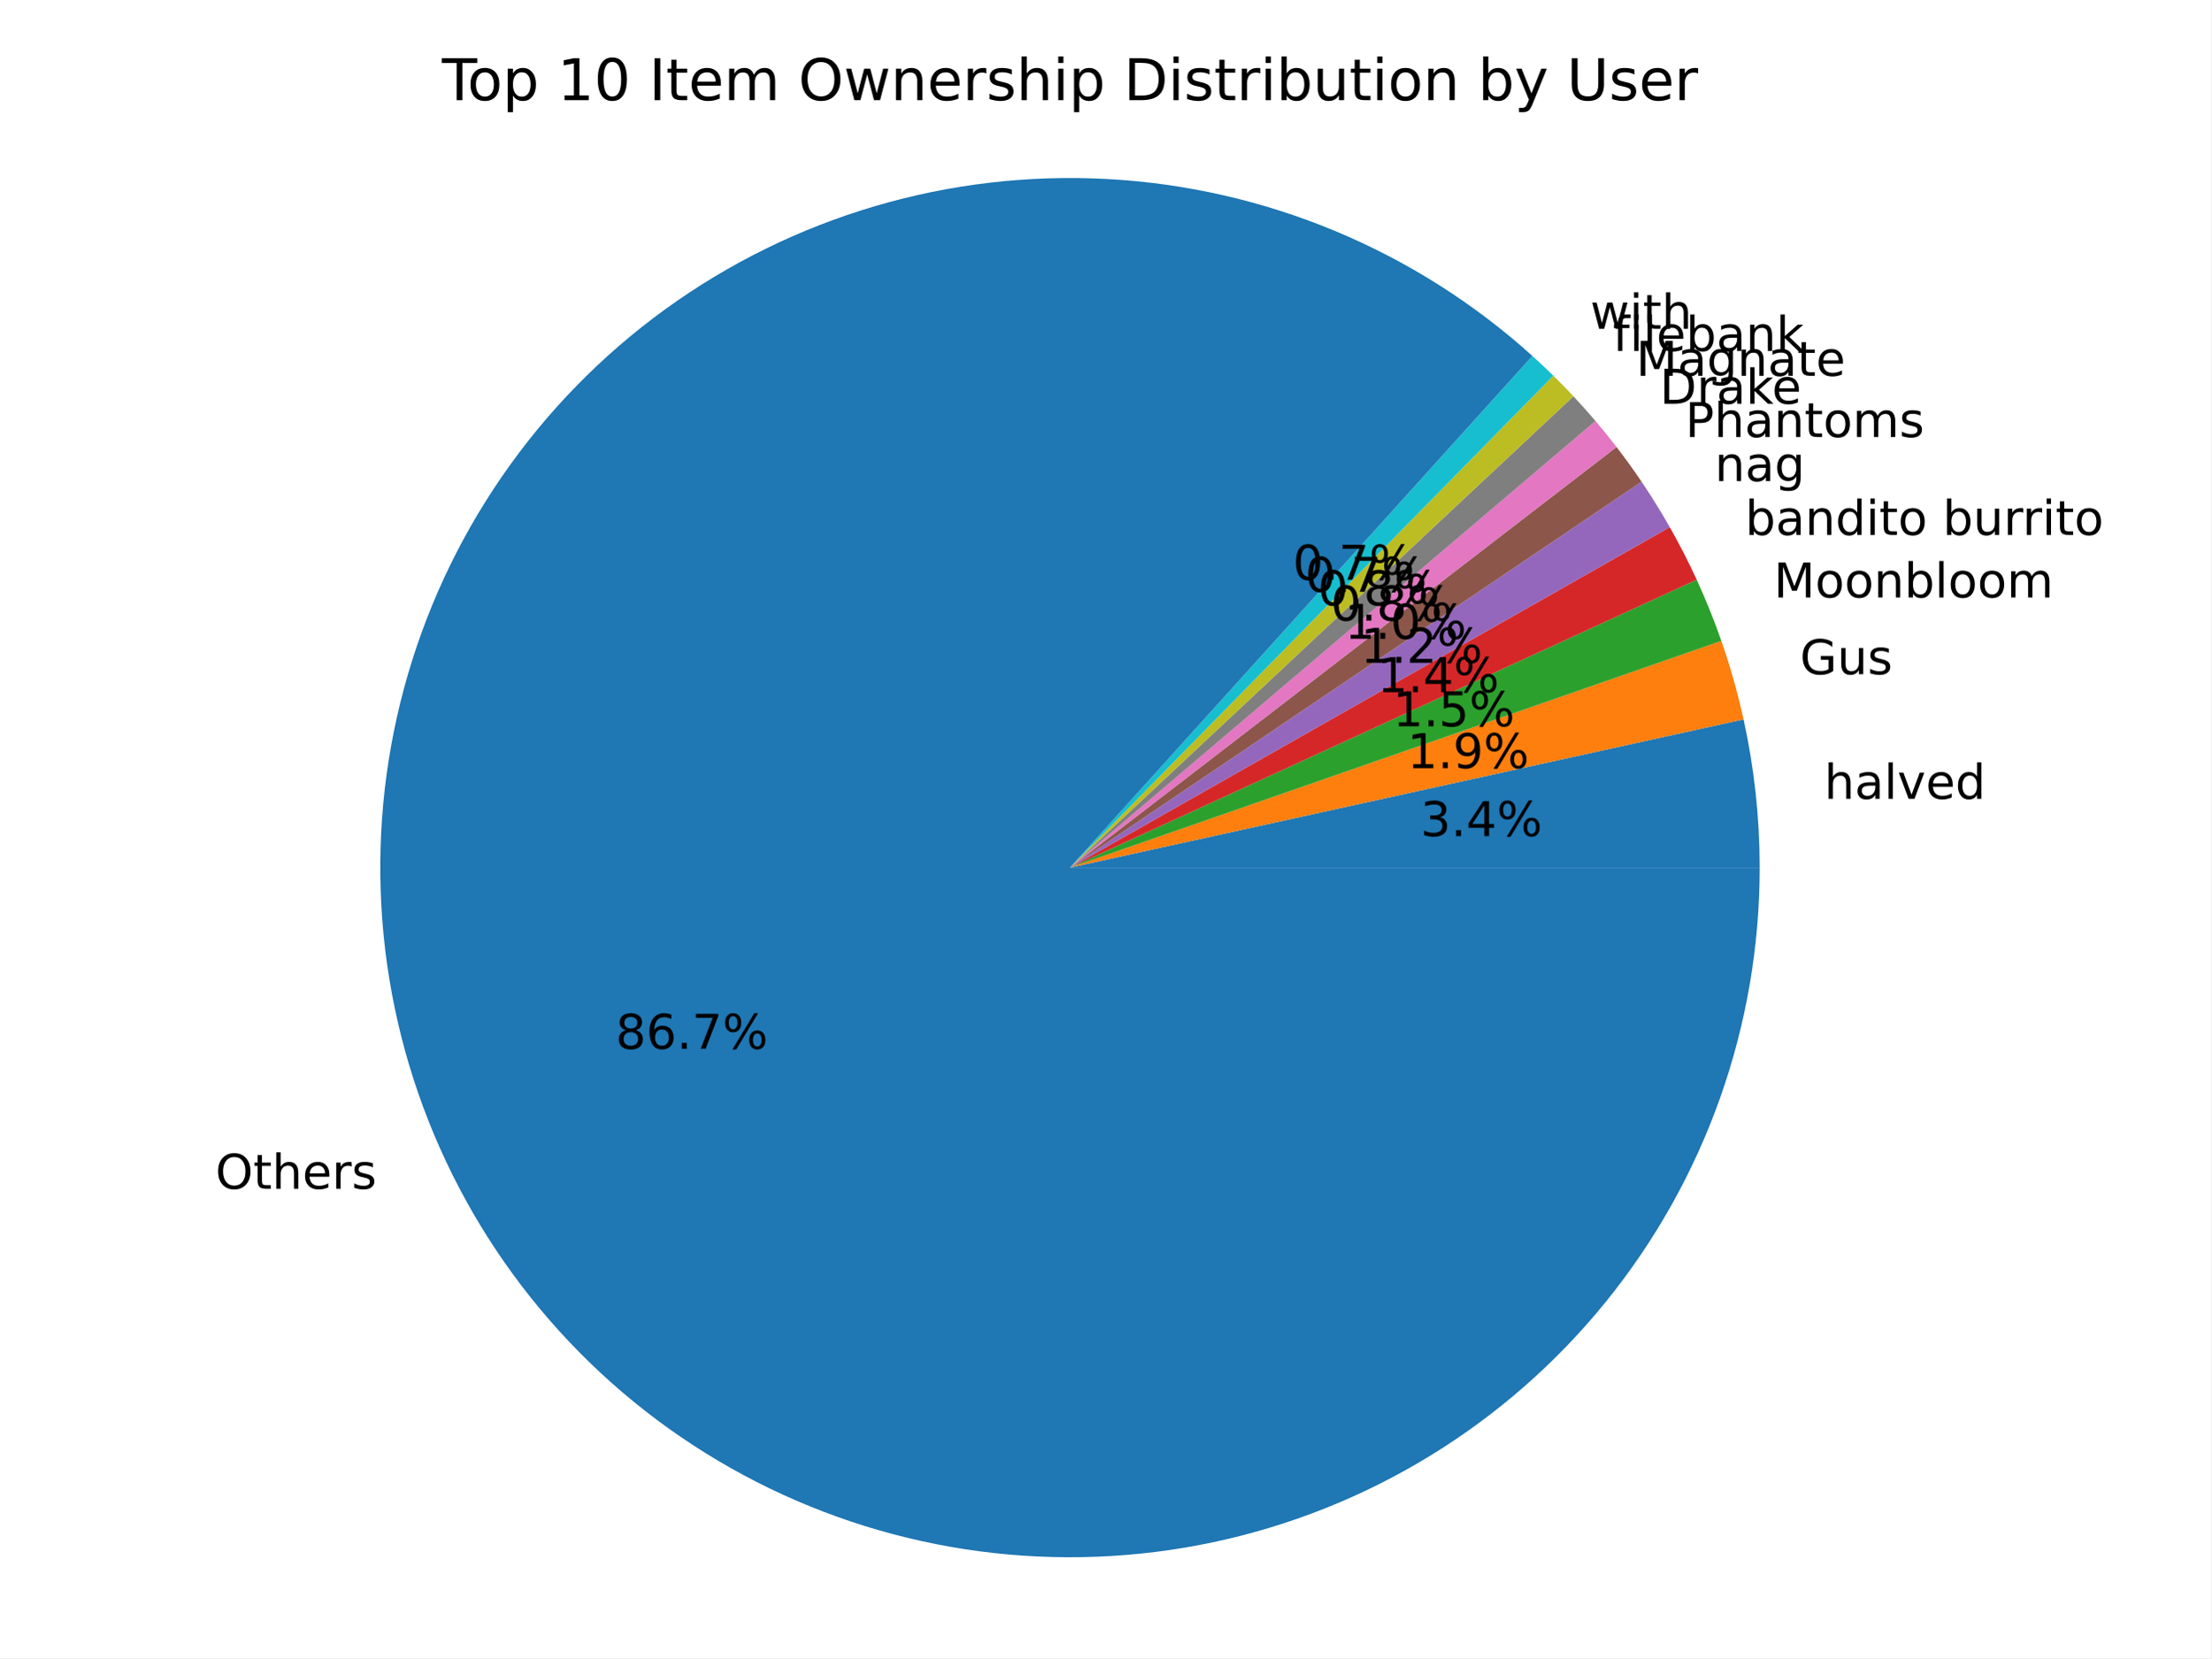
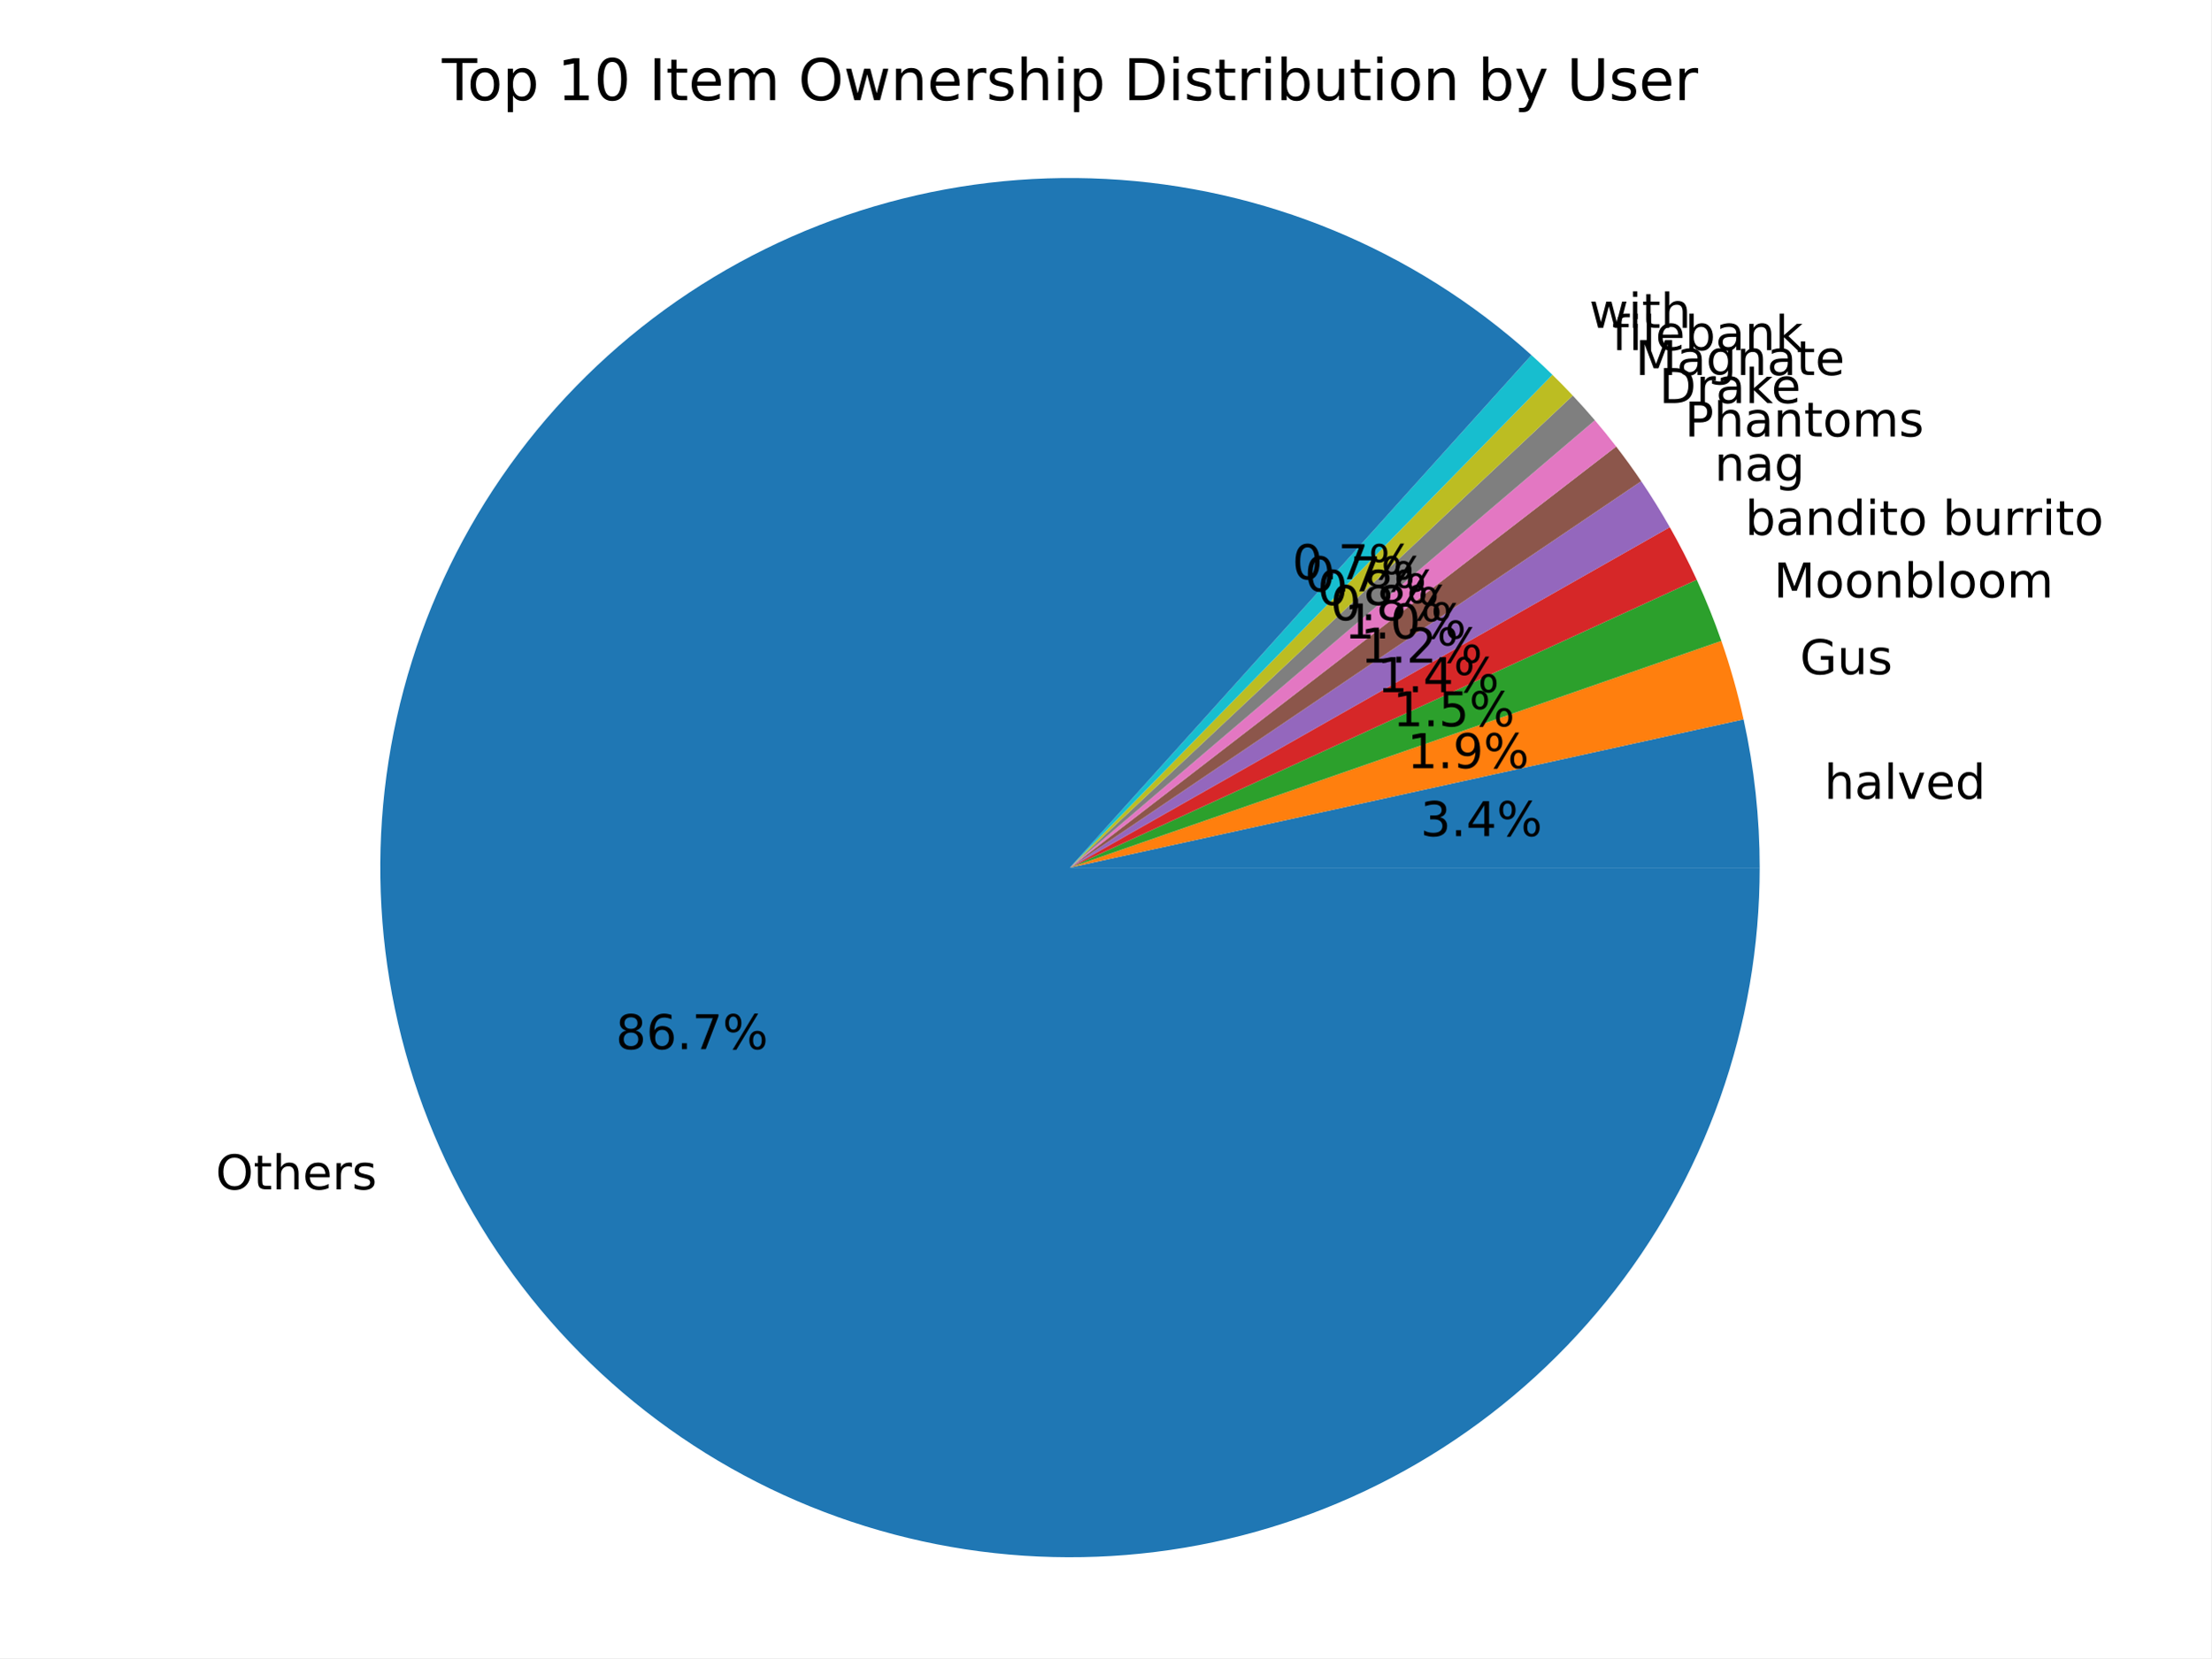
<svg xmlns="http://www.w3.org/2000/svg" xmlns:xlink="http://www.w3.org/1999/xlink" width="460.8pt" height="345.6pt" viewBox="0 0 460.8 345.6" version="1.1">
  <defs>
    <style type="text/css">*{stroke-linejoin: round; stroke-linecap: butt}</style>
  </defs>
  <g id="figure_1">
    <g id="patch_1">
      <path d="M 0 345.6  L 460.8 345.6  L 460.8 0  L 0 0  z " style="fill: #ffffff" />
    </g>
    <g id="axes_1">
      <g id="patch_2">
        <path d="M 366.728 180.84  C 366.728 175.647 366.446 170.458 365.885 165.296  C 365.323 160.133 364.482 155.005 363.366 149.934  L 222.988 180.84  z " style="fill: #1f77b4" />
      </g>
      <g id="patch_3">
        <path d="M 363.366 149.934  C 362.756 147.165 362.065 144.415 361.293 141.687  C 360.521 138.959 359.668 136.255 358.736 133.578  L 222.988 180.84  z " style="fill: #ff7f0e" />
      </g>
      <g id="patch_4">
        <path d="M 358.736 133.578  C 357.982 131.413 357.177 129.267 356.321 127.141  C 355.465 125.016 354.558 122.91 353.601 120.828  L 222.988 180.84  z " style="fill: #2ca02c" />
      </g>
      <g id="patch_5">
        <path d="M 353.601 120.828  C 352.744 118.963 351.847 117.116 350.911 115.289  C 349.974 113.462 348.999 111.655 347.986 109.87  L 222.988 180.84  z " style="fill: #d62728" />
      </g>
      <g id="patch_6">
-         <path d="M 347.986 109.87  C 347.069 108.255 346.12 106.658 345.142 105.079  C 344.163 103.501 343.153 101.942 342.114 100.402  L 222.988 180.84  z " style="fill: #9467bd" />
+         <path d="M 347.986 109.87  C 347.058 108.236 346.098 106.62 345.107 105.024  C 344.116 103.428 343.094 101.851 342.041 100.294  L 222.988 180.84  z " style="fill: #9467bd" />
      </g>
      <g id="patch_7">
-         <path d="M 342.114 100.402  C 341.281 99.169 340.429 97.949 339.559 96.742  C 338.688 95.536 337.799 94.342 336.891 93.163  L 222.988 180.84  z " style="fill: #8c564b" />
+         <path d="M 342.041 100.294  C 341.207 99.062 340.354 97.843 339.482 96.637  C 338.611 95.431 337.72 94.238 336.812 93.06  L 222.988 180.84  z " style="fill: #8c564b" />
      </g>
      <g id="patch_8">
-         <path d="M 336.891 93.163  C 336.182 92.242 335.462 91.33 334.731 90.427  C 334 89.523 333.258 88.629 332.506 87.743  L 222.988 180.84  z " style="fill: #e377c2" />
+         <path d="M 336.812 93.06  C 336.095 92.131 335.368 91.211 334.629 90.3  C 333.89 89.389 333.14 88.487 332.379 87.594  L 222.988 180.84  z " style="fill: #e377c2" />
      </g>
      <g id="patch_9">
-         <path d="M 332.506 87.743  C 331.76 86.866 331.004 85.998 330.237 85.139  C 329.471 84.28 328.694 83.43 327.907 82.59  L 222.988 180.84  z " style="fill: #7f7f7f" />
+         <path d="M 332.379 87.594  C 331.632 86.718 330.875 85.851 330.107 84.993  C 329.339 84.135 328.561 83.286 327.773 82.447  L 222.988 180.84  z " style="fill: #7f7f7f" />
      </g>
      <g id="patch_10">
-         <path d="M 327.907 82.59  C 327.224 81.86 326.533 81.138 325.835 80.423  C 325.137 79.708 324.432 79 323.719 78.3  L 222.988 180.84  z " style="fill: #bcbd22" />
+         <path d="M 327.773 82.447  C 327.082 81.711 326.383 80.982 325.676 80.26  C 324.969 79.538 324.255 78.824 323.533 78.118  L 222.988 180.84  z " style="fill: #bcbd22" />
      </g>
      <g id="patch_11">
-         <path d="M 323.719 78.3  C 323.006 77.6 322.286 76.907 321.559 76.222  C 320.832 75.537 320.097 74.859 319.356 74.189  L 222.988 180.84  z " style="fill: #17becf" />
+         <path d="M 323.533 78.118  C 322.819 77.419 322.097 76.727 321.369 76.043  C 320.64 75.359 319.905 74.683 319.162 74.014  L 222.988 180.84  z " style="fill: #17becf" />
      </g>
      <g id="patch_12">
-         <path d="M 319.356 74.189  C 307.224 63.227 293.309 54.414 278.213 48.132  C 263.117 41.85 247.058 38.189 230.731 37.309  C 214.403 36.428 198.044 38.339 182.36 42.961  C 166.675 47.583 151.894 54.847 138.652 64.441  C 125.411 74.035 113.904 85.818 104.626 99.282  C 95.348 112.746 88.436 127.696 84.186 143.485  C 79.937 159.275 78.413 175.674 79.68 191.976  C 80.947 208.279 84.986 224.246 91.623 239.189  C 98.261 254.133 107.4 267.835 118.647 279.704  C 129.893 291.574 143.083 301.438 157.647 308.87  C 172.211 316.303 187.938 321.197 204.148 323.34  C 220.358 325.483 236.816 324.845 252.811 321.452  C 268.807 318.06 284.107 311.962 298.052 303.423  C 311.996 294.884 324.382 284.028 334.675 271.323  C 344.968 258.618 353.018 244.249 358.478 228.836  C 363.938 213.423 366.728 197.191 366.728 180.84  L 222.988 180.84  z " style="fill: #1f77b4" />
+         <path d="M 319.162 74.014  C 307.014 63.078 293.089 54.293 277.987 48.038  C 262.885 41.784 246.826 38.151 230.503 37.296  C 214.179 36.442 197.829 38.378 182.157 43.021  C 166.484 47.664 151.718 54.947 138.494 64.556  C 125.271 74.164 113.782 85.958 104.524 99.43  C 95.267 112.901 88.374 127.854 84.144 143.643  C 79.914 159.432 78.408 175.827 79.691 192.123  C 80.974 208.418 85.027 224.376 91.676 239.308  C 98.325 254.241 107.473 267.93 118.725 279.787  C 129.977 291.644 143.17 301.494 157.734 308.915  C 172.298 316.335 188.023 321.218 204.229 323.351  C 220.435 325.484 236.887 324.837 252.875 321.439  C 268.864 318.04 284.156 311.939 298.093 303.398  C 312.03 294.857 324.409 284.001 334.696 271.298  C 344.982 258.595 353.027 244.229 358.483 228.821  C 363.94 213.413 366.728 197.186 366.728 180.84  L 222.988 180.84  z " style="fill: #1f77b4" />
      </g>
      <g id="matplotlib.axis_1" />
      <g id="matplotlib.axis_2" />
      <g id="text_1">
        <g transform="translate(380.1746 166.5006) scale(0.1 -0.1)">
          <defs>
            <path id="DejaVuSans-68" d="M 3513 2113  L 3513 0  L 2938 0  L 2938 2094  Q 2938 2591 2744 2837  Q 2550 3084 2163 3084  Q 1697 3084 1428 2787  Q 1159 2491 1159 1978  L 1159 0  L 581 0  L 581 4863  L 1159 4863  L 1159 2956  Q 1366 3272 1645 3428  Q 1925 3584 2291 3584  Q 2894 3584 3203 3211  Q 3513 2838 3513 2113  z " transform="scale(0.015625)" />
            <path id="DejaVuSans-61" d="M 2194 1759  Q 1497 1759 1228 1600  Q 959 1441 959 1056  Q 959 750 1161 570  Q 1363 391 1709 391  Q 2188 391 2477 730  Q 2766 1069 2766 1631  L 2766 1759  L 2194 1759  z M 3341 1997  L 3341 0  L 2766 0  L 2766 531  Q 2569 213 2275 61  Q 1981 -91 1556 -91  Q 1019 -91 701 211  Q 384 513 384 1019  Q 384 1609 779 1909  Q 1175 2209 1959 2209  L 2766 2209  L 2766 2266  Q 2766 2663 2505 2880  Q 2244 3097 1772 3097  Q 1472 3097 1187 3025  Q 903 2953 641 2809  L 641 3341  Q 956 3463 1253 3523  Q 1550 3584 1831 3584  Q 2591 3584 2966 3190  Q 3341 2797 3341 1997  z " transform="scale(0.015625)" />
            <path id="DejaVuSans-6c" d="M 603 4863  L 1178 4863  L 1178 0  L 603 0  L 603 4863  z " transform="scale(0.015625)" />
            <path id="DejaVuSans-76" d="M 191 3500  L 800 3500  L 1894 563  L 2988 3500  L 3597 3500  L 2284 0  L 1503 0  L 191 3500  z " transform="scale(0.015625)" />
            <path id="DejaVuSans-65" d="M 3597 1894  L 3597 1613  L 953 1613  Q 991 1019 1311 708  Q 1631 397 2203 397  Q 2534 397 2845 478  Q 3156 559 3463 722  L 3463 178  Q 3153 47 2828 -22  Q 2503 -91 2169 -91  Q 1331 -91 842 396  Q 353 884 353 1716  Q 353 2575 817 3079  Q 1281 3584 2069 3584  Q 2775 3584 3186 3129  Q 3597 2675 3597 1894  z M 3022 2063  Q 3016 2534 2758 2815  Q 2500 3097 2075 3097  Q 1594 3097 1305 2825  Q 1016 2553 972 2059  L 3022 2063  z " transform="scale(0.015625)" />
            <path id="DejaVuSans-64" d="M 2906 2969  L 2906 4863  L 3481 4863  L 3481 0  L 2906 0  L 2906 525  Q 2725 213 2448 61  Q 2172 -91 1784 -91  Q 1150 -91 751 415  Q 353 922 353 1747  Q 353 2572 751 3078  Q 1150 3584 1784 3584  Q 2172 3584 2448 3432  Q 2725 3281 2906 2969  z M 947 1747  Q 947 1113 1208 752  Q 1469 391 1925 391  Q 2381 391 2643 752  Q 2906 1113 2906 1747  Q 2906 2381 2643 2742  Q 2381 3103 1925 3103  Q 1469 3103 1208 2742  Q 947 2381 947 1747  z " transform="scale(0.015625)" />
          </defs>
          <use xlink:href="#DejaVuSans-68" />
          <use xlink:href="#DejaVuSans-61" x="63.379" />
          <use xlink:href="#DejaVuSans-6c" x="124.658" />
          <use xlink:href="#DejaVuSans-76" x="152.441" />
          <use xlink:href="#DejaVuSans-65" x="211.621" />
          <use xlink:href="#DejaVuSans-64" x="273.145" />
        </g>
      </g>
      <g id="text_2">
        <g transform="translate(296.0237 174.2728) scale(0.1 -0.1)">
          <defs>
            <path id="DejaVuSans-33" d="M 2597 2516  Q 3050 2419 3304 2112  Q 3559 1806 3559 1356  Q 3559 666 3084 287  Q 2609 -91 1734 -91  Q 1441 -91 1130 -33  Q 819 25 488 141  L 488 750  Q 750 597 1062 519  Q 1375 441 1716 441  Q 2309 441 2620 675  Q 2931 909 2931 1356  Q 2931 1769 2642 2001  Q 2353 2234 1838 2234  L 1294 2234  L 1294 2753  L 1863 2753  Q 2328 2753 2575 2939  Q 2822 3125 2822 3475  Q 2822 3834 2567 4026  Q 2313 4219 1838 4219  Q 1578 4219 1281 4162  Q 984 4106 628 3988  L 628 4550  Q 988 4650 1302 4700  Q 1616 4750 1894 4750  Q 2613 4750 3031 4423  Q 3450 4097 3450 3541  Q 3450 3153 3228 2886  Q 3006 2619 2597 2516  z " transform="scale(0.015625)" />
            <path id="DejaVuSans-2e" d="M 684 794  L 1344 794  L 1344 0  L 684 0  L 684 794  z " transform="scale(0.015625)" />
            <path id="DejaVuSans-34" d="M 2419 4116  L 825 1625  L 2419 1625  L 2419 4116  z M 2253 4666  L 3047 4666  L 3047 1625  L 3713 1625  L 3713 1100  L 3047 1100  L 3047 0  L 2419 0  L 2419 1100  L 313 1100  L 313 1709  L 2253 4666  z " transform="scale(0.015625)" />
            <path id="DejaVuSans-25" d="M 4653 2053  Q 4381 2053 4226 1822  Q 4072 1591 4072 1178  Q 4072 772 4226 539  Q 4381 306 4653 306  Q 4919 306 5073 539  Q 5228 772 5228 1178  Q 5228 1588 5073 1820  Q 4919 2053 4653 2053  z M 4653 2450  Q 5147 2450 5437 2106  Q 5728 1763 5728 1178  Q 5728 594 5436 251  Q 5144 -91 4653 -91  Q 4153 -91 3862 251  Q 3572 594 3572 1178  Q 3572 1766 3864 2108  Q 4156 2450 4653 2450  z M 1428 4353  Q 1159 4353 1004 4120  Q 850 3888 850 3481  Q 850 3069 1003 2837  Q 1156 2606 1428 2606  Q 1700 2606 1854 2837  Q 2009 3069 2009 3481  Q 2009 3884 1853 4118  Q 1697 4353 1428 4353  z M 4250 4750  L 4750 4750  L 1831 -91  L 1331 -91  L 4250 4750  z M 1428 4750  Q 1922 4750 2215 4408  Q 2509 4066 2509 3481  Q 2509 2891 2217 2550  Q 1925 2209 1428 2209  Q 931 2209 642 2551  Q 353 2894 353 3481  Q 353 4063 643 4406  Q 934 4750 1428 4750  z " transform="scale(0.015625)" />
          </defs>
          <use xlink:href="#DejaVuSans-33" />
          <use xlink:href="#DejaVuSans-2e" x="63.623" />
          <use xlink:href="#DejaVuSans-34" x="95.41" />
          <use xlink:href="#DejaVuSans-25" x="159.033" />
        </g>
      </g>
      <g id="text_3">
        <g transform="translate(375.1233 140.5312) scale(0.1 -0.1)">
          <defs>
            <path id="DejaVuSans-47" d="M 3809 666  L 3809 1919  L 2778 1919  L 2778 2438  L 4434 2438  L 4434 434  Q 4069 175 3628 42  Q 3188 -91 2688 -91  Q 1594 -91 976 548  Q 359 1188 359 2328  Q 359 3472 976 4111  Q 1594 4750 2688 4750  Q 3144 4750 3555 4637  Q 3966 4525 4313 4306  L 4313 3634  Q 3963 3931 3569 4081  Q 3175 4231 2741 4231  Q 1884 4231 1454 3753  Q 1025 3275 1025 2328  Q 1025 1384 1454 906  Q 1884 428 2741 428  Q 3075 428 3337 486  Q 3600 544 3809 666  z " transform="scale(0.015625)" />
            <path id="DejaVuSans-75" d="M 544 1381  L 544 3500  L 1119 3500  L 1119 1403  Q 1119 906 1312 657  Q 1506 409 1894 409  Q 2359 409 2629 706  Q 2900 1003 2900 1516  L 2900 3500  L 3475 3500  L 3475 0  L 2900 0  L 2900 538  Q 2691 219 2414 64  Q 2138 -91 1772 -91  Q 1169 -91 856 284  Q 544 659 544 1381  z M 1991 3584  L 1991 3584  z " transform="scale(0.015625)" />
            <path id="DejaVuSans-73" d="M 2834 3397  L 2834 2853  Q 2591 2978 2328 3040  Q 2066 3103 1784 3103  Q 1356 3103 1142 2972  Q 928 2841 928 2578  Q 928 2378 1081 2264  Q 1234 2150 1697 2047  L 1894 2003  Q 2506 1872 2764 1633  Q 3022 1394 3022 966  Q 3022 478 2636 193  Q 2250 -91 1575 -91  Q 1294 -91 989 -36  Q 684 19 347 128  L 347 722  Q 666 556 975 473  Q 1284 391 1588 391  Q 1994 391 2212 530  Q 2431 669 2431 922  Q 2431 1156 2273 1281  Q 2116 1406 1581 1522  L 1381 1569  Q 847 1681 609 1914  Q 372 2147 372 2553  Q 372 3047 722 3315  Q 1072 3584 1716 3584  Q 2034 3584 2315 3537  Q 2597 3491 2834 3397  z " transform="scale(0.015625)" />
          </defs>
          <use xlink:href="#DejaVuSans-47" />
          <use xlink:href="#DejaVuSans-75" x="77.49" />
          <use xlink:href="#DejaVuSans-73" x="140.869" />
        </g>
      </g>
      <g id="text_4">
        <g transform="translate(293.2684 160.1077) scale(0.1 -0.1)">
          <defs>
            <path id="DejaVuSans-31" d="M 794 531  L 1825 531  L 1825 4091  L 703 3866  L 703 4441  L 1819 4666  L 2450 4666  L 2450 531  L 3481 531  L 3481 0  L 794 0  L 794 531  z " transform="scale(0.015625)" />
            <path id="DejaVuSans-39" d="M 703 97  L 703 672  Q 941 559 1184 500  Q 1428 441 1663 441  Q 2288 441 2617 861  Q 2947 1281 2994 2138  Q 2813 1869 2534 1725  Q 2256 1581 1919 1581  Q 1219 1581 811 2004  Q 403 2428 403 3163  Q 403 3881 828 4315  Q 1253 4750 1959 4750  Q 2769 4750 3195 4129  Q 3622 3509 3622 2328  Q 3622 1225 3098 567  Q 2575 -91 1691 -91  Q 1453 -91 1209 -44  Q 966 3 703 97  z M 1959 2075  Q 2384 2075 2632 2365  Q 2881 2656 2881 3163  Q 2881 3666 2632 3958  Q 2384 4250 1959 4250  Q 1534 4250 1286 3958  Q 1038 3666 1038 3163  Q 1038 2656 1286 2365  Q 1534 2075 1959 2075  z " transform="scale(0.015625)" />
          </defs>
          <use xlink:href="#DejaVuSans-31" />
          <use xlink:href="#DejaVuSans-2e" x="63.623" />
          <use xlink:href="#DejaVuSans-39" x="95.41" />
          <use xlink:href="#DejaVuSans-25" x="159.033" />
        </g>
      </g>
      <g id="text_5">
        <g transform="translate(369.654 124.5309) scale(0.1 -0.1)">
          <defs>
            <path id="DejaVuSans-4d" d="M 628 4666  L 1569 4666  L 2759 1491  L 3956 4666  L 4897 4666  L 4897 0  L 4281 0  L 4281 4097  L 3078 897  L 2444 897  L 1241 4097  L 1241 0  L 628 0  L 628 4666  z " transform="scale(0.015625)" />
            <path id="DejaVuSans-6f" d="M 1959 3097  Q 1497 3097 1228 2736  Q 959 2375 959 1747  Q 959 1119 1226 758  Q 1494 397 1959 397  Q 2419 397 2687 759  Q 2956 1122 2956 1747  Q 2956 2369 2687 2733  Q 2419 3097 1959 3097  z M 1959 3584  Q 2709 3584 3137 3096  Q 3566 2609 3566 1747  Q 3566 888 3137 398  Q 2709 -91 1959 -91  Q 1206 -91 779 398  Q 353 888 353 1747  Q 353 2609 779 3096  Q 1206 3584 1959 3584  z " transform="scale(0.015625)" />
            <path id="DejaVuSans-6e" d="M 3513 2113  L 3513 0  L 2938 0  L 2938 2094  Q 2938 2591 2744 2837  Q 2550 3084 2163 3084  Q 1697 3084 1428 2787  Q 1159 2491 1159 1978  L 1159 0  L 581 0  L 581 3500  L 1159 3500  L 1159 2956  Q 1366 3272 1645 3428  Q 1925 3584 2291 3584  Q 2894 3584 3203 3211  Q 3513 2838 3513 2113  z " transform="scale(0.015625)" />
            <path id="DejaVuSans-62" d="M 3116 1747  Q 3116 2381 2855 2742  Q 2594 3103 2138 3103  Q 1681 3103 1420 2742  Q 1159 2381 1159 1747  Q 1159 1113 1420 752  Q 1681 391 2138 391  Q 2594 391 2855 752  Q 3116 1113 3116 1747  z M 1159 2969  Q 1341 3281 1617 3432  Q 1894 3584 2278 3584  Q 2916 3584 3314 3078  Q 3713 2572 3713 1747  Q 3713 922 3314 415  Q 2916 -91 2278 -91  Q 1894 -91 1617 61  Q 1341 213 1159 525  L 1159 0  L 581 0  L 581 4863  L 1159 4863  L 1159 2969  z " transform="scale(0.015625)" />
            <path id="DejaVuSans-6d" d="M 3328 2828  Q 3544 3216 3844 3400  Q 4144 3584 4550 3584  Q 5097 3584 5394 3201  Q 5691 2819 5691 2113  L 5691 0  L 5113 0  L 5113 2094  Q 5113 2597 4934 2840  Q 4756 3084 4391 3084  Q 3944 3084 3684 2787  Q 3425 2491 3425 1978  L 3425 0  L 2847 0  L 2847 2094  Q 2847 2600 2669 2842  Q 2491 3084 2119 3084  Q 1678 3084 1418 2786  Q 1159 2488 1159 1978  L 1159 0  L 581 0  L 581 3500  L 1159 3500  L 1159 2956  Q 1356 3278 1631 3431  Q 1906 3584 2284 3584  Q 2666 3584 2933 3390  Q 3200 3197 3328 2828  z " transform="scale(0.015625)" />
          </defs>
          <use xlink:href="#DejaVuSans-4d" />
          <use xlink:href="#DejaVuSans-6f" x="86.279" />
          <use xlink:href="#DejaVuSans-6f" x="147.461" />
          <use xlink:href="#DejaVuSans-6e" x="208.643" />
          <use xlink:href="#DejaVuSans-62" x="272.021" />
          <use xlink:href="#DejaVuSans-6c" x="335.498" />
          <use xlink:href="#DejaVuSans-6f" x="363.281" />
          <use xlink:href="#DejaVuSans-6f" x="424.463" />
          <use xlink:href="#DejaVuSans-6d" x="485.645" />
        </g>
      </g>
      <g id="text_6">
        <g transform="translate(290.2852 151.3802) scale(0.1 -0.1)">
          <defs>
            <path id="DejaVuSans-35" d="M 691 4666  L 3169 4666  L 3169 4134  L 1269 4134  L 1269 2991  Q 1406 3038 1543 3061  Q 1681 3084 1819 3084  Q 2600 3084 3056 2656  Q 3513 2228 3513 1497  Q 3513 744 3044 326  Q 2575 -91 1722 -91  Q 1428 -91 1123 -41  Q 819 9 494 109  L 494 744  Q 775 591 1075 516  Q 1375 441 1709 441  Q 2250 441 2565 725  Q 2881 1009 2881 1497  Q 2881 1984 2565 2268  Q 2250 2553 1709 2553  Q 1456 2553 1204 2497  Q 953 2441 691 2322  L 691 4666  z " transform="scale(0.015625)" />
          </defs>
          <use xlink:href="#DejaVuSans-31" />
          <use xlink:href="#DejaVuSans-2e" x="63.623" />
          <use xlink:href="#DejaVuSans-35" x="95.41" />
          <use xlink:href="#DejaVuSans-25" x="159.033" />
        </g>
      </g>
      <g id="text_7">
        <g transform="translate(363.7029 111.4931) scale(0.1 -0.1)">
          <defs>
            <path id="DejaVuSans-69" d="M 603 3500  L 1178 3500  L 1178 0  L 603 0  L 603 3500  z M 603 4863  L 1178 4863  L 1178 4134  L 603 4134  L 603 4863  z " transform="scale(0.015625)" />
            <path id="DejaVuSans-74" d="M 1172 4494  L 1172 3500  L 2356 3500  L 2356 3053  L 1172 3053  L 1172 1153  Q 1172 725 1289 603  Q 1406 481 1766 481  L 2356 481  L 2356 0  L 1766 0  Q 1100 0 847 248  Q 594 497 594 1153  L 594 3053  L 172 3053  L 172 3500  L 594 3500  L 594 4494  L 1172 4494  z " transform="scale(0.015625)" />
            <path id="DejaVuSans-20" transform="scale(0.015625)" />
            <path id="DejaVuSans-72" d="M 2631 2963  Q 2534 3019 2420 3045  Q 2306 3072 2169 3072  Q 1681 3072 1420 2755  Q 1159 2438 1159 1844  L 1159 0  L 581 0  L 581 3500  L 1159 3500  L 1159 2956  Q 1341 3275 1631 3429  Q 1922 3584 2338 3584  Q 2397 3584 2469 3576  Q 2541 3569 2628 3553  L 2631 2963  z " transform="scale(0.015625)" />
          </defs>
          <use xlink:href="#DejaVuSans-62" />
          <use xlink:href="#DejaVuSans-61" x="63.477" />
          <use xlink:href="#DejaVuSans-6e" x="124.756" />
          <use xlink:href="#DejaVuSans-64" x="188.135" />
          <use xlink:href="#DejaVuSans-69" x="251.611" />
          <use xlink:href="#DejaVuSans-74" x="279.395" />
          <use xlink:href="#DejaVuSans-6f" x="318.604" />
          <use xlink:href="#DejaVuSans-20" x="379.785" />
          <use xlink:href="#DejaVuSans-62" x="411.572" />
          <use xlink:href="#DejaVuSans-75" x="475.049" />
          <use xlink:href="#DejaVuSans-72" x="538.428" />
          <use xlink:href="#DejaVuSans-72" x="577.791" />
          <use xlink:href="#DejaVuSans-69" x="618.904" />
          <use xlink:href="#DejaVuSans-74" x="646.688" />
          <use xlink:href="#DejaVuSans-6f" x="685.896" />
        </g>
      </g>
      <g id="text_8">
        <g transform="translate(287.0392 144.2687) scale(0.1 -0.1)">
          <use xlink:href="#DejaVuSans-31" />
          <use xlink:href="#DejaVuSans-2e" x="63.623" />
          <use xlink:href="#DejaVuSans-34" x="95.41" />
          <use xlink:href="#DejaVuSans-25" x="159.033" />
        </g>
      </g>
      <g id="text_9">
-         <g transform="translate(357.3569 100.2627) scale(0.1 -0.1)">
+         <g transform="translate(357.3191 100.2017) scale(0.1 -0.1)">
          <defs>
            <path id="DejaVuSans-67" d="M 2906 1791  Q 2906 2416 2648 2759  Q 2391 3103 1925 3103  Q 1463 3103 1205 2759  Q 947 2416 947 1791  Q 947 1169 1205 825  Q 1463 481 1925 481  Q 2391 481 2648 825  Q 2906 1169 2906 1791  z M 3481 434  Q 3481 -459 3084 -895  Q 2688 -1331 1869 -1331  Q 1566 -1331 1297 -1286  Q 1028 -1241 775 -1147  L 775 -588  Q 1028 -725 1275 -790  Q 1522 -856 1778 -856  Q 2344 -856 2625 -561  Q 2906 -266 2906 331  L 2906 616  Q 2728 306 2450 153  Q 2172 0 1784 0  Q 1141 0 747 490  Q 353 981 353 1791  Q 353 2603 747 3093  Q 1141 3584 1784 3584  Q 2172 3584 2450 3431  Q 2728 3278 2906 2969  L 2906 3500  L 3481 3500  L 3481 434  z " transform="scale(0.015625)" />
          </defs>
          <use xlink:href="#DejaVuSans-6e" />
          <use xlink:href="#DejaVuSans-61" x="63.379" />
          <use xlink:href="#DejaVuSans-67" x="124.658" />
        </g>
      </g>
      <g id="text_10">
-         <g transform="translate(283.5777 138.143) scale(0.1 -0.1)">
+         <g transform="translate(283.5571 138.1098) scale(0.1 -0.1)">
          <defs>
            <path id="DejaVuSans-32" d="M 1228 531  L 3431 531  L 3431 0  L 469 0  L 469 531  Q 828 903 1448 1529  Q 2069 2156 2228 2338  Q 2531 2678 2651 2914  Q 2772 3150 2772 3378  Q 2772 3750 2511 3984  Q 2250 4219 1831 4219  Q 1534 4219 1204 4116  Q 875 4013 500 3803  L 500 4441  Q 881 4594 1212 4672  Q 1544 4750 1819 4750  Q 2544 4750 2975 4387  Q 3406 4025 3406 3419  Q 3406 3131 3298 2873  Q 3191 2616 2906 2266  Q 2828 2175 2409 1742  Q 1991 1309 1228 531  z " transform="scale(0.015625)" />
          </defs>
          <use xlink:href="#DejaVuSans-31" />
          <use xlink:href="#DejaVuSans-2e" x="63.623" />
          <use xlink:href="#DejaVuSans-32" x="95.41" />
          <use xlink:href="#DejaVuSans-25" x="159.033" />
        </g>
      </g>
      <g id="text_11">
-         <g transform="translate(351.2158 91.0919) scale(0.1 -0.1)">
+         <g transform="translate(351.1319 90.97566) scale(0.1 -0.1)">
          <defs>
            <path id="DejaVuSans-50" d="M 1259 4147  L 1259 2394  L 2053 2394  Q 2494 2394 2734 2622  Q 2975 2850 2975 3272  Q 2975 3691 2734 3919  Q 2494 4147 2053 4147  L 1259 4147  z M 628 4666  L 2053 4666  Q 2838 4666 3239 4311  Q 3641 3956 3641 3272  Q 3641 2581 3239 2228  Q 2838 1875 2053 1875  L 1259 1875  L 1259 0  L 628 0  L 628 4666  z " transform="scale(0.015625)" />
          </defs>
          <use xlink:href="#DejaVuSans-50" />
          <use xlink:href="#DejaVuSans-68" x="60.303" />
          <use xlink:href="#DejaVuSans-61" x="123.682" />
          <use xlink:href="#DejaVuSans-6e" x="184.961" />
          <use xlink:href="#DejaVuSans-74" x="248.34" />
          <use xlink:href="#DejaVuSans-6f" x="287.549" />
          <use xlink:href="#DejaVuSans-6d" x="348.73" />
          <use xlink:href="#DejaVuSans-73" x="446.143" />
        </g>
      </g>
      <g id="text_12">
-         <g transform="translate(280.228 133.1408) scale(0.1 -0.1)">
+         <g transform="translate(280.1822 133.0774) scale(0.1 -0.1)">
          <defs>
            <path id="DejaVuSans-30" d="M 2034 4250  Q 1547 4250 1301 3770  Q 1056 3291 1056 2328  Q 1056 1369 1301 889  Q 1547 409 2034 409  Q 2525 409 2770 889  Q 3016 1369 3016 2328  Q 3016 3291 2770 3770  Q 2525 4250 2034 4250  z M 2034 4750  Q 2819 4750 3233 4129  Q 3647 3509 3647 2328  Q 3647 1150 3233 529  Q 2819 -91 2034 -91  Q 1250 -91 836 529  Q 422 1150 422 2328  Q 422 3509 836 4129  Q 1250 4750 2034 4750  z " transform="scale(0.015625)" />
          </defs>
          <use xlink:href="#DejaVuSans-31" />
          <use xlink:href="#DejaVuSans-2e" x="63.623" />
          <use xlink:href="#DejaVuSans-30" x="95.41" />
          <use xlink:href="#DejaVuSans-25" x="159.033" />
        </g>
      </g>
      <g id="text_13">
-         <g transform="translate(345.9057 84.14463) scale(0.1 -0.1)">
+         <g transform="translate(345.7929 84.00537) scale(0.1 -0.1)">
          <defs>
            <path id="DejaVuSans-44" d="M 1259 4147  L 1259 519  L 2022 519  Q 2988 519 3436 956  Q 3884 1394 3884 2338  Q 3884 3275 3436 3711  Q 2988 4147 2022 4147  L 1259 4147  z M 628 4666  L 1925 4666  Q 3281 4666 3915 4102  Q 4550 3538 4550 2338  Q 4550 1131 3912 565  Q 3275 0 1925 0  L 628 0  L 628 4666  z " transform="scale(0.015625)" />
            <path id="DejaVuSans-6b" d="M 581 4863  L 1159 4863  L 1159 1991  L 2875 3500  L 3609 3500  L 1753 1863  L 3688 0  L 2938 0  L 1159 1709  L 1159 0  L 581 0  L 581 4863  z " transform="scale(0.015625)" />
          </defs>
          <use xlink:href="#DejaVuSans-44" />
          <use xlink:href="#DejaVuSans-72" x="77.002" />
          <use xlink:href="#DejaVuSans-61" x="118.115" />
          <use xlink:href="#DejaVuSans-6b" x="179.395" />
          <use xlink:href="#DejaVuSans-65" x="233.68" />
        </g>
      </g>
      <g id="text_14">
-         <g transform="translate(277.3316 129.3513) scale(0.1 -0.1)">
+         <g transform="translate(277.27 129.2754) scale(0.1 -0.1)">
          <defs>
            <path id="DejaVuSans-38" d="M 2034 2216  Q 1584 2216 1326 1975  Q 1069 1734 1069 1313  Q 1069 891 1326 650  Q 1584 409 2034 409  Q 2484 409 2743 651  Q 3003 894 3003 1313  Q 3003 1734 2745 1975  Q 2488 2216 2034 2216  z M 1403 2484  Q 997 2584 770 2862  Q 544 3141 544 3541  Q 544 4100 942 4425  Q 1341 4750 2034 4750  Q 2731 4750 3128 4425  Q 3525 4100 3525 3541  Q 3525 3141 3298 2862  Q 3072 2584 2669 2484  Q 3125 2378 3379 2068  Q 3634 1759 3634 1313  Q 3634 634 3220 271  Q 2806 -91 2034 -91  Q 1263 -91 848 271  Q 434 634 434 1313  Q 434 1759 690 2068  Q 947 2378 1403 2484  z M 1172 3481  Q 1172 3119 1398 2916  Q 1625 2713 2034 2713  Q 2441 2713 2670 2916  Q 2900 3119 2900 3481  Q 2900 3844 2670 4047  Q 2441 4250 2034 4250  Q 1625 4250 1398 4047  Q 1172 3844 1172 3481  z " transform="scale(0.015625)" />
          </defs>
          <use xlink:href="#DejaVuSans-30" />
          <use xlink:href="#DejaVuSans-2e" x="63.623" />
          <use xlink:href="#DejaVuSans-38" x="95.41" />
          <use xlink:href="#DejaVuSans-25" x="159.033" />
        </g>
      </g>
      <g id="text_15">
-         <g transform="translate(340.9623 78.32794) scale(0.1 -0.1)">
+         <g transform="translate(340.819 78.16757) scale(0.1 -0.1)">
          <use xlink:href="#DejaVuSans-4d" />
          <use xlink:href="#DejaVuSans-61" x="86.279" />
          <use xlink:href="#DejaVuSans-67" x="147.559" />
          <use xlink:href="#DejaVuSans-6e" x="211.035" />
          <use xlink:href="#DejaVuSans-61" x="274.414" />
          <use xlink:href="#DejaVuSans-74" x="335.693" />
          <use xlink:href="#DejaVuSans-65" x="374.902" />
        </g>
      </g>
      <g id="text_16">
-         <g transform="translate(274.6352 126.1786) scale(0.1 -0.1)">
+         <g transform="translate(274.557 126.0911) scale(0.1 -0.1)">
          <use xlink:href="#DejaVuSans-30" />
          <use xlink:href="#DejaVuSans-2e" x="63.623" />
          <use xlink:href="#DejaVuSans-38" x="95.41" />
          <use xlink:href="#DejaVuSans-25" x="159.033" />
        </g>
      </g>
      <g id="text_17">
-         <g transform="translate(336.1202 73.14067) scale(0.1 -0.1)">
+         <g transform="translate(335.9448 72.96129) scale(0.1 -0.1)">
          <defs>
            <path id="DejaVuSans-66" d="M 2375 4863  L 2375 4384  L 1825 4384  Q 1516 4384 1395 4259  Q 1275 4134 1275 3809  L 1275 3500  L 2222 3500  L 2222 3053  L 1275 3053  L 1275 0  L 697 0  L 697 3053  L 147 3053  L 147 3500  L 697 3500  L 697 3744  Q 697 4328 969 4595  Q 1241 4863 1831 4863  L 2375 4863  z " transform="scale(0.015625)" />
          </defs>
          <use xlink:href="#DejaVuSans-66" />
          <use xlink:href="#DejaVuSans-69" x="35.205" />
          <use xlink:href="#DejaVuSans-6c" x="62.988" />
          <use xlink:href="#DejaVuSans-65" x="90.771" />
          <use xlink:href="#DejaVuSans-62" x="152.295" />
          <use xlink:href="#DejaVuSans-61" x="215.771" />
          <use xlink:href="#DejaVuSans-6e" x="277.051" />
          <use xlink:href="#DejaVuSans-6b" x="340.43" />
        </g>
      </g>
      <g id="text_18">
-         <g transform="translate(271.994 123.3492) scale(0.1 -0.1)">
+         <g transform="translate(271.8983 123.2513) scale(0.1 -0.1)">
          <defs>
            <path id="DejaVuSans-37" d="M 525 4666  L 3525 4666  L 3525 4397  L 1831 0  L 1172 0  L 2766 4134  L 525 4134  L 525 4666  z " transform="scale(0.015625)" />
          </defs>
          <use xlink:href="#DejaVuSans-30" />
          <use xlink:href="#DejaVuSans-2e" x="63.623" />
          <use xlink:href="#DejaVuSans-37" x="95.41" />
          <use xlink:href="#DejaVuSans-25" x="159.033" />
        </g>
      </g>
      <g id="text_19">
-         <g transform="translate(331.4159 68.5194) scale(0.1 -0.1)">
+         <g transform="translate(331.2071 68.32295) scale(0.1 -0.1)">
          <defs>
            <path id="DejaVuSans-77" d="M 269 3500  L 844 3500  L 1563 769  L 2278 3500  L 2956 3500  L 3675 769  L 4391 3500  L 4966 3500  L 4050 0  L 3372 0  L 2619 2869  L 1863 0  L 1184 0  L 269 3500  z " transform="scale(0.015625)" />
          </defs>
          <use xlink:href="#DejaVuSans-77" />
          <use xlink:href="#DejaVuSans-69" x="81.787" />
          <use xlink:href="#DejaVuSans-74" x="109.57" />
          <use xlink:href="#DejaVuSans-68" x="148.779" />
        </g>
      </g>
      <g id="text_20">
-         <g transform="translate(269.4281 120.8285) scale(0.1 -0.1)">
+         <g transform="translate(269.3141 120.7213) scale(0.1 -0.1)">
          <use xlink:href="#DejaVuSans-30" />
          <use xlink:href="#DejaVuSans-2e" x="63.623" />
          <use xlink:href="#DejaVuSans-37" x="95.41" />
          <use xlink:href="#DejaVuSans-25" x="159.033" />
        </g>
      </g>
      <g id="text_21">
-         <g transform="translate(44.88389 247.7836) scale(0.1 -0.1)">
+         <g transform="translate(44.94215 247.9146) scale(0.1 -0.1)">
          <defs>
            <path id="DejaVuSans-4f" d="M 2522 4238  Q 1834 4238 1429 3725  Q 1025 3213 1025 2328  Q 1025 1447 1429 934  Q 1834 422 2522 422  Q 3209 422 3611 934  Q 4013 1447 4013 2328  Q 4013 3213 3611 3725  Q 3209 4238 2522 4238  z M 2522 4750  Q 3503 4750 4090 4092  Q 4678 3434 4678 2328  Q 4678 1225 4090 567  Q 3503 -91 2522 -91  Q 1538 -91 948 565  Q 359 1222 359 2328  Q 359 3434 948 4092  Q 1538 4750 2522 4750  z " transform="scale(0.015625)" />
          </defs>
          <use xlink:href="#DejaVuSans-4f" />
          <use xlink:href="#DejaVuSans-74" x="78.711" />
          <use xlink:href="#DejaVuSans-68" x="117.92" />
          <use xlink:href="#DejaVuSans-65" x="181.299" />
          <use xlink:href="#DejaVuSans-72" x="242.822" />
          <use xlink:href="#DejaVuSans-73" x="283.936" />
        </g>
      </g>
      <g id="text_22">
-         <g transform="translate(128.2856 218.609) scale(0.1 -0.1)">
+         <g transform="translate(128.3174 218.6804) scale(0.1 -0.1)">
          <defs>
            <path id="DejaVuSans-36" d="M 2113 2584  Q 1688 2584 1439 2293  Q 1191 2003 1191 1497  Q 1191 994 1439 701  Q 1688 409 2113 409  Q 2538 409 2786 701  Q 3034 994 3034 1497  Q 3034 2003 2786 2293  Q 2538 2584 2113 2584  z M 3366 4563  L 3366 3988  Q 3128 4100 2886 4159  Q 2644 4219 2406 4219  Q 1781 4219 1451 3797  Q 1122 3375 1075 2522  Q 1259 2794 1537 2939  Q 1816 3084 2150 3084  Q 2853 3084 3261 2657  Q 3669 2231 3669 1497  Q 3669 778 3244 343  Q 2819 -91 2113 -91  Q 1303 -91 875 529  Q 447 1150 447 2328  Q 447 3434 972 4092  Q 1497 4750 2381 4750  Q 2619 4750 2861 4703  Q 3103 4656 3366 4563  z " transform="scale(0.015625)" />
          </defs>
          <use xlink:href="#DejaVuSans-38" />
          <use xlink:href="#DejaVuSans-36" x="63.623" />
          <use xlink:href="#DejaVuSans-2e" x="127.246" />
          <use xlink:href="#DejaVuSans-37" x="159.033" />
          <use xlink:href="#DejaVuSans-25" x="222.656" />
        </g>
      </g>
      <g id="text_23">
        <g transform="translate(92.09495 20.88) scale(0.12 -0.12)">
          <defs>
            <path id="DejaVuSans-54" d="M -19 4666  L 3928 4666  L 3928 4134  L 2272 4134  L 2272 0  L 1638 0  L 1638 4134  L -19 4134  L -19 4666  z " transform="scale(0.015625)" />
            <path id="DejaVuSans-70" d="M 1159 525  L 1159 -1331  L 581 -1331  L 581 3500  L 1159 3500  L 1159 2969  Q 1341 3281 1617 3432  Q 1894 3584 2278 3584  Q 2916 3584 3314 3078  Q 3713 2572 3713 1747  Q 3713 922 3314 415  Q 2916 -91 2278 -91  Q 1894 -91 1617 61  Q 1341 213 1159 525  z M 3116 1747  Q 3116 2381 2855 2742  Q 2594 3103 2138 3103  Q 1681 3103 1420 2742  Q 1159 2381 1159 1747  Q 1159 1113 1420 752  Q 1681 391 2138 391  Q 2594 391 2855 752  Q 3116 1113 3116 1747  z " transform="scale(0.015625)" />
            <path id="DejaVuSans-49" d="M 628 4666  L 1259 4666  L 1259 0  L 628 0  L 628 4666  z " transform="scale(0.015625)" />
            <path id="DejaVuSans-79" d="M 2059 -325  Q 1816 -950 1584 -1140  Q 1353 -1331 966 -1331  L 506 -1331  L 506 -850  L 844 -850  Q 1081 -850 1212 -737  Q 1344 -625 1503 -206  L 1606 56  L 191 3500  L 800 3500  L 1894 763  L 2988 3500  L 3597 3500  L 2059 -325  z " transform="scale(0.015625)" />
            <path id="DejaVuSans-55" d="M 556 4666  L 1191 4666  L 1191 1831  Q 1191 1081 1462 751  Q 1734 422 2344 422  Q 2950 422 3222 751  Q 3494 1081 3494 1831  L 3494 4666  L 4128 4666  L 4128 1753  Q 4128 841 3676 375  Q 3225 -91 2344 -91  Q 1459 -91 1007 375  Q 556 841 556 1753  L 556 4666  z " transform="scale(0.015625)" />
          </defs>
          <use xlink:href="#DejaVuSans-54" />
          <use xlink:href="#DejaVuSans-6f" x="44.084" />
          <use xlink:href="#DejaVuSans-70" x="105.266" />
          <use xlink:href="#DejaVuSans-20" x="168.742" />
          <use xlink:href="#DejaVuSans-31" x="200.529" />
          <use xlink:href="#DejaVuSans-30" x="264.152" />
          <use xlink:href="#DejaVuSans-20" x="327.775" />
          <use xlink:href="#DejaVuSans-49" x="359.562" />
          <use xlink:href="#DejaVuSans-74" x="389.055" />
          <use xlink:href="#DejaVuSans-65" x="428.264" />
          <use xlink:href="#DejaVuSans-6d" x="489.787" />
          <use xlink:href="#DejaVuSans-20" x="587.199" />
          <use xlink:href="#DejaVuSans-4f" x="618.986" />
          <use xlink:href="#DejaVuSans-77" x="697.697" />
          <use xlink:href="#DejaVuSans-6e" x="779.484" />
          <use xlink:href="#DejaVuSans-65" x="842.863" />
          <use xlink:href="#DejaVuSans-72" x="904.387" />
          <use xlink:href="#DejaVuSans-73" x="945.5" />
          <use xlink:href="#DejaVuSans-68" x="997.6" />
          <use xlink:href="#DejaVuSans-69" x="1060.979" />
          <use xlink:href="#DejaVuSans-70" x="1088.762" />
          <use xlink:href="#DejaVuSans-20" x="1152.238" />
          <use xlink:href="#DejaVuSans-44" x="1184.025" />
          <use xlink:href="#DejaVuSans-69" x="1261.027" />
          <use xlink:href="#DejaVuSans-73" x="1288.811" />
          <use xlink:href="#DejaVuSans-74" x="1340.91" />
          <use xlink:href="#DejaVuSans-72" x="1380.119" />
          <use xlink:href="#DejaVuSans-69" x="1421.232" />
          <use xlink:href="#DejaVuSans-62" x="1449.016" />
          <use xlink:href="#DejaVuSans-75" x="1512.492" />
          <use xlink:href="#DejaVuSans-74" x="1575.871" />
          <use xlink:href="#DejaVuSans-69" x="1615.08" />
          <use xlink:href="#DejaVuSans-6f" x="1642.863" />
          <use xlink:href="#DejaVuSans-6e" x="1704.045" />
          <use xlink:href="#DejaVuSans-20" x="1767.424" />
          <use xlink:href="#DejaVuSans-62" x="1799.211" />
          <use xlink:href="#DejaVuSans-79" x="1862.688" />
          <use xlink:href="#DejaVuSans-20" x="1921.867" />
          <use xlink:href="#DejaVuSans-55" x="1953.654" />
          <use xlink:href="#DejaVuSans-73" x="2026.848" />
          <use xlink:href="#DejaVuSans-65" x="2078.947" />
          <use xlink:href="#DejaVuSans-72" x="2140.471" />
        </g>
      </g>
    </g>
  </g>
</svg>
